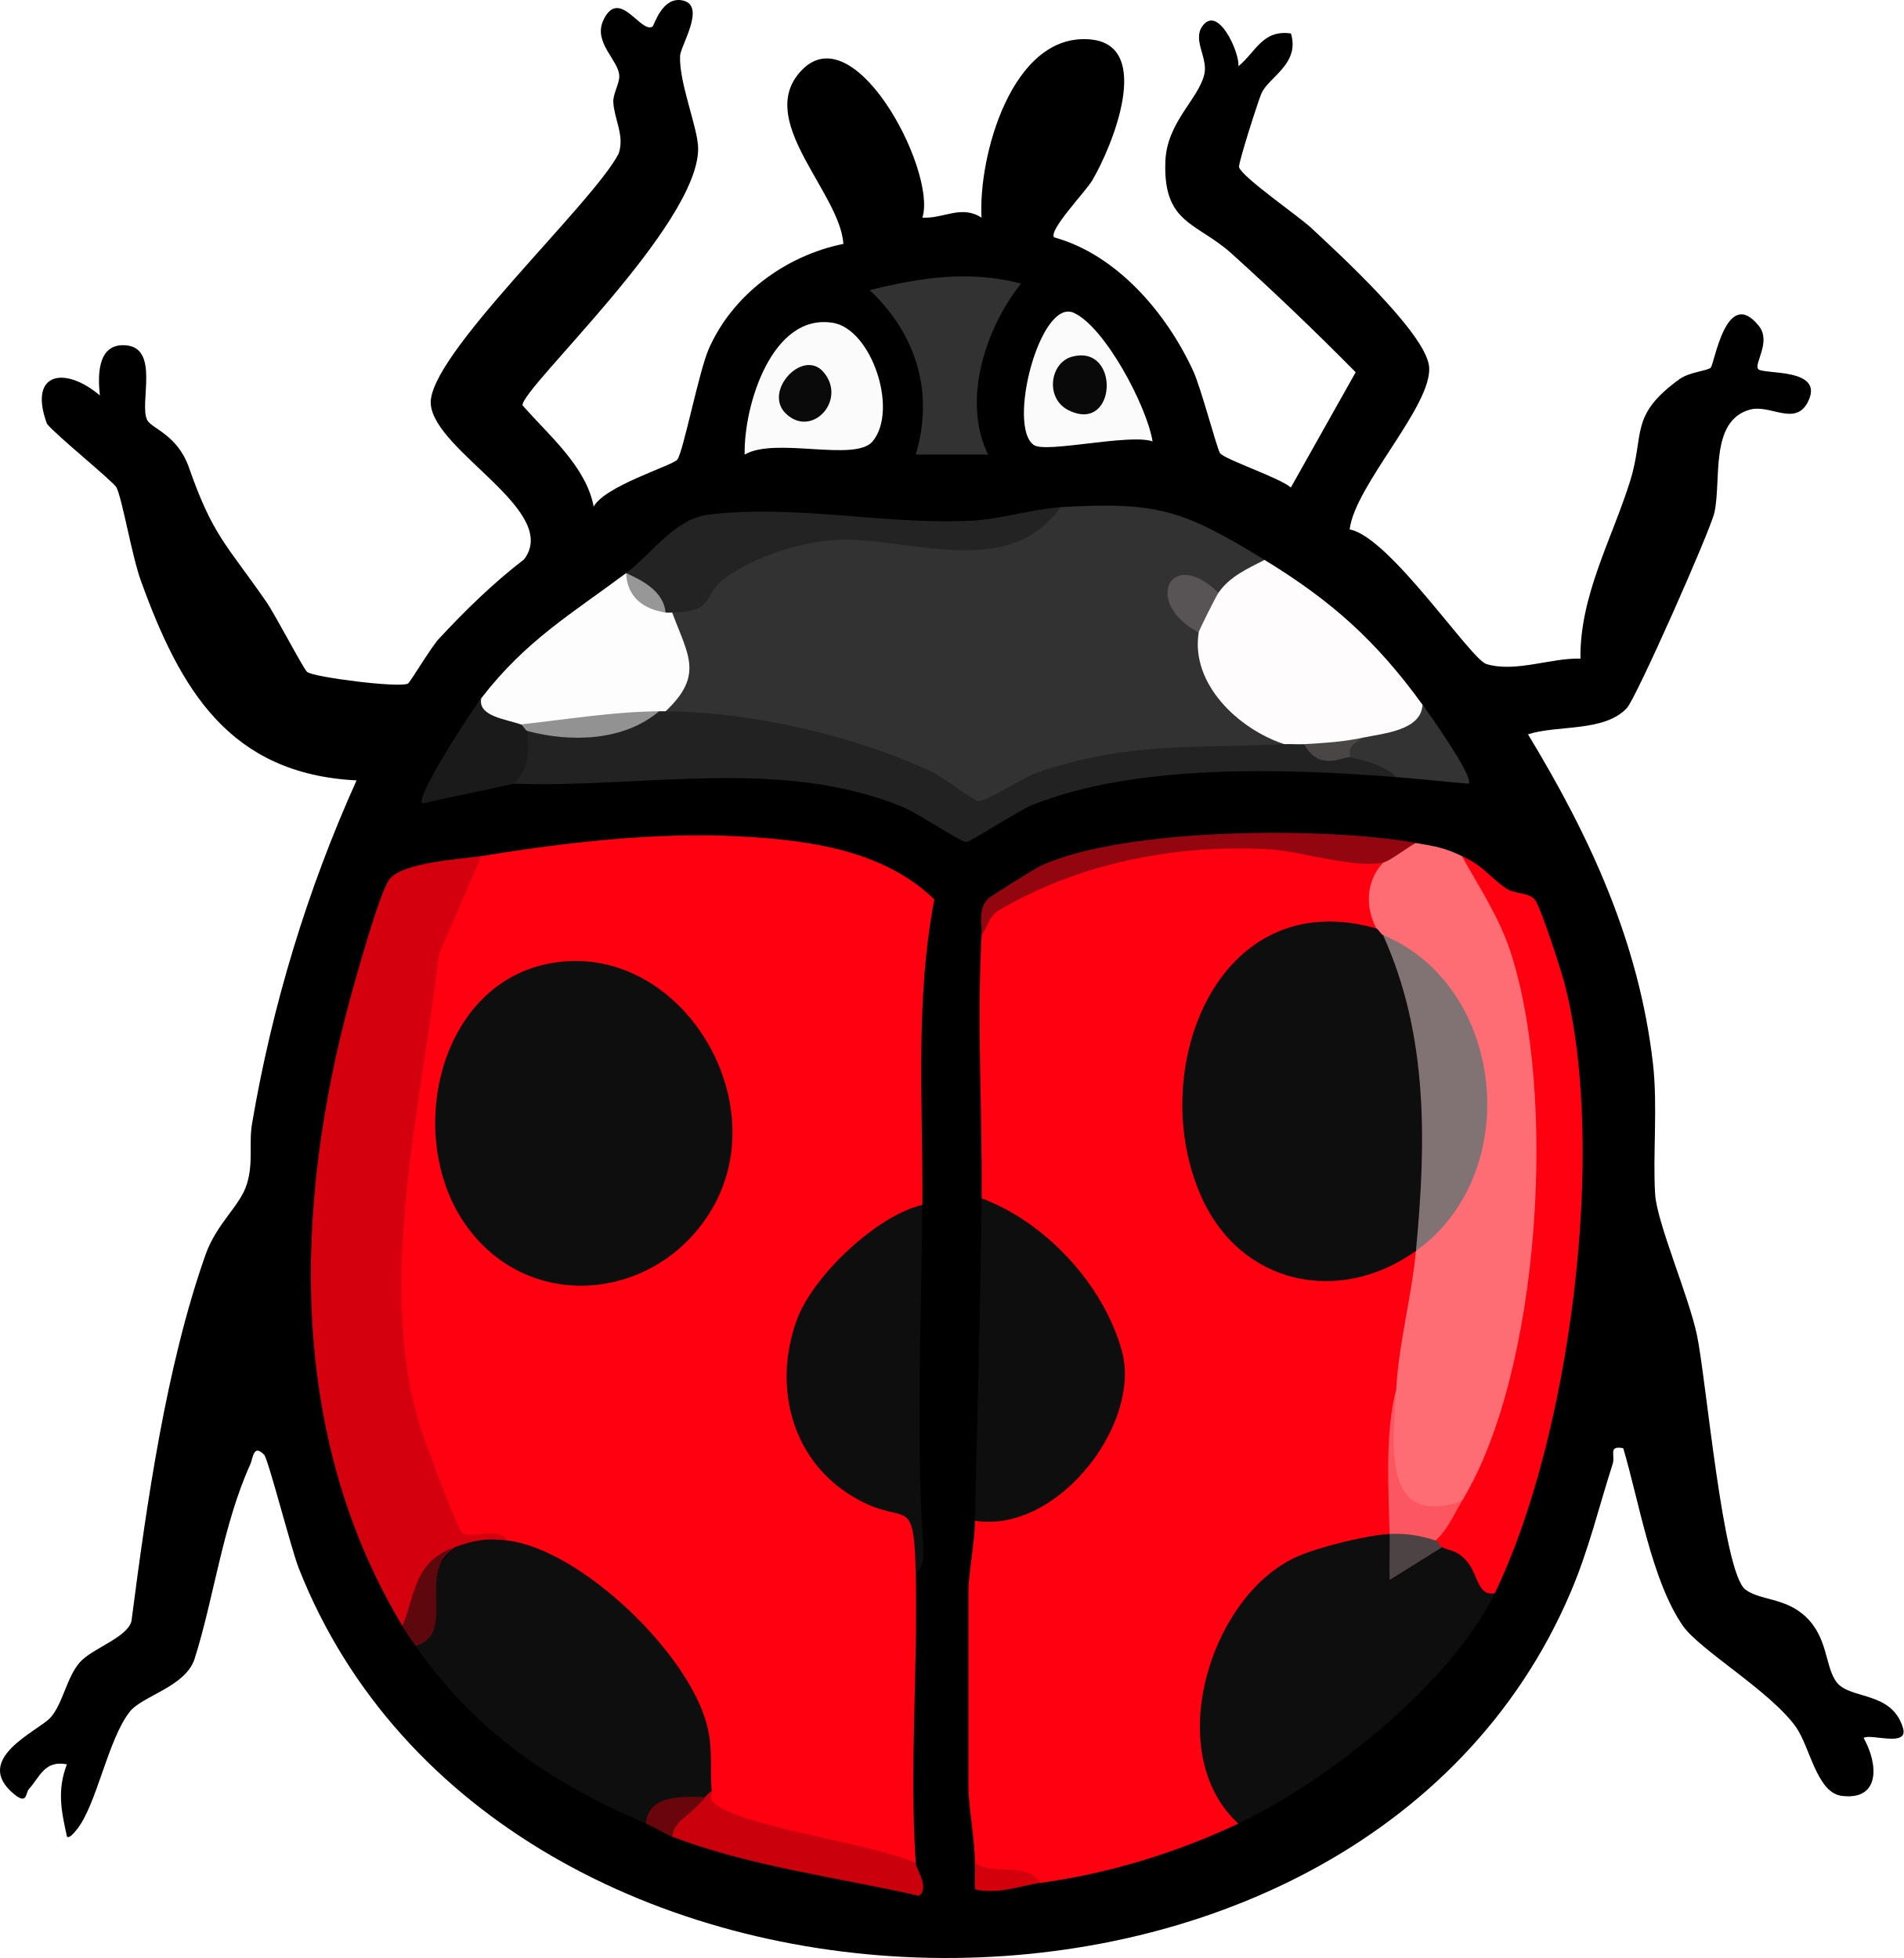
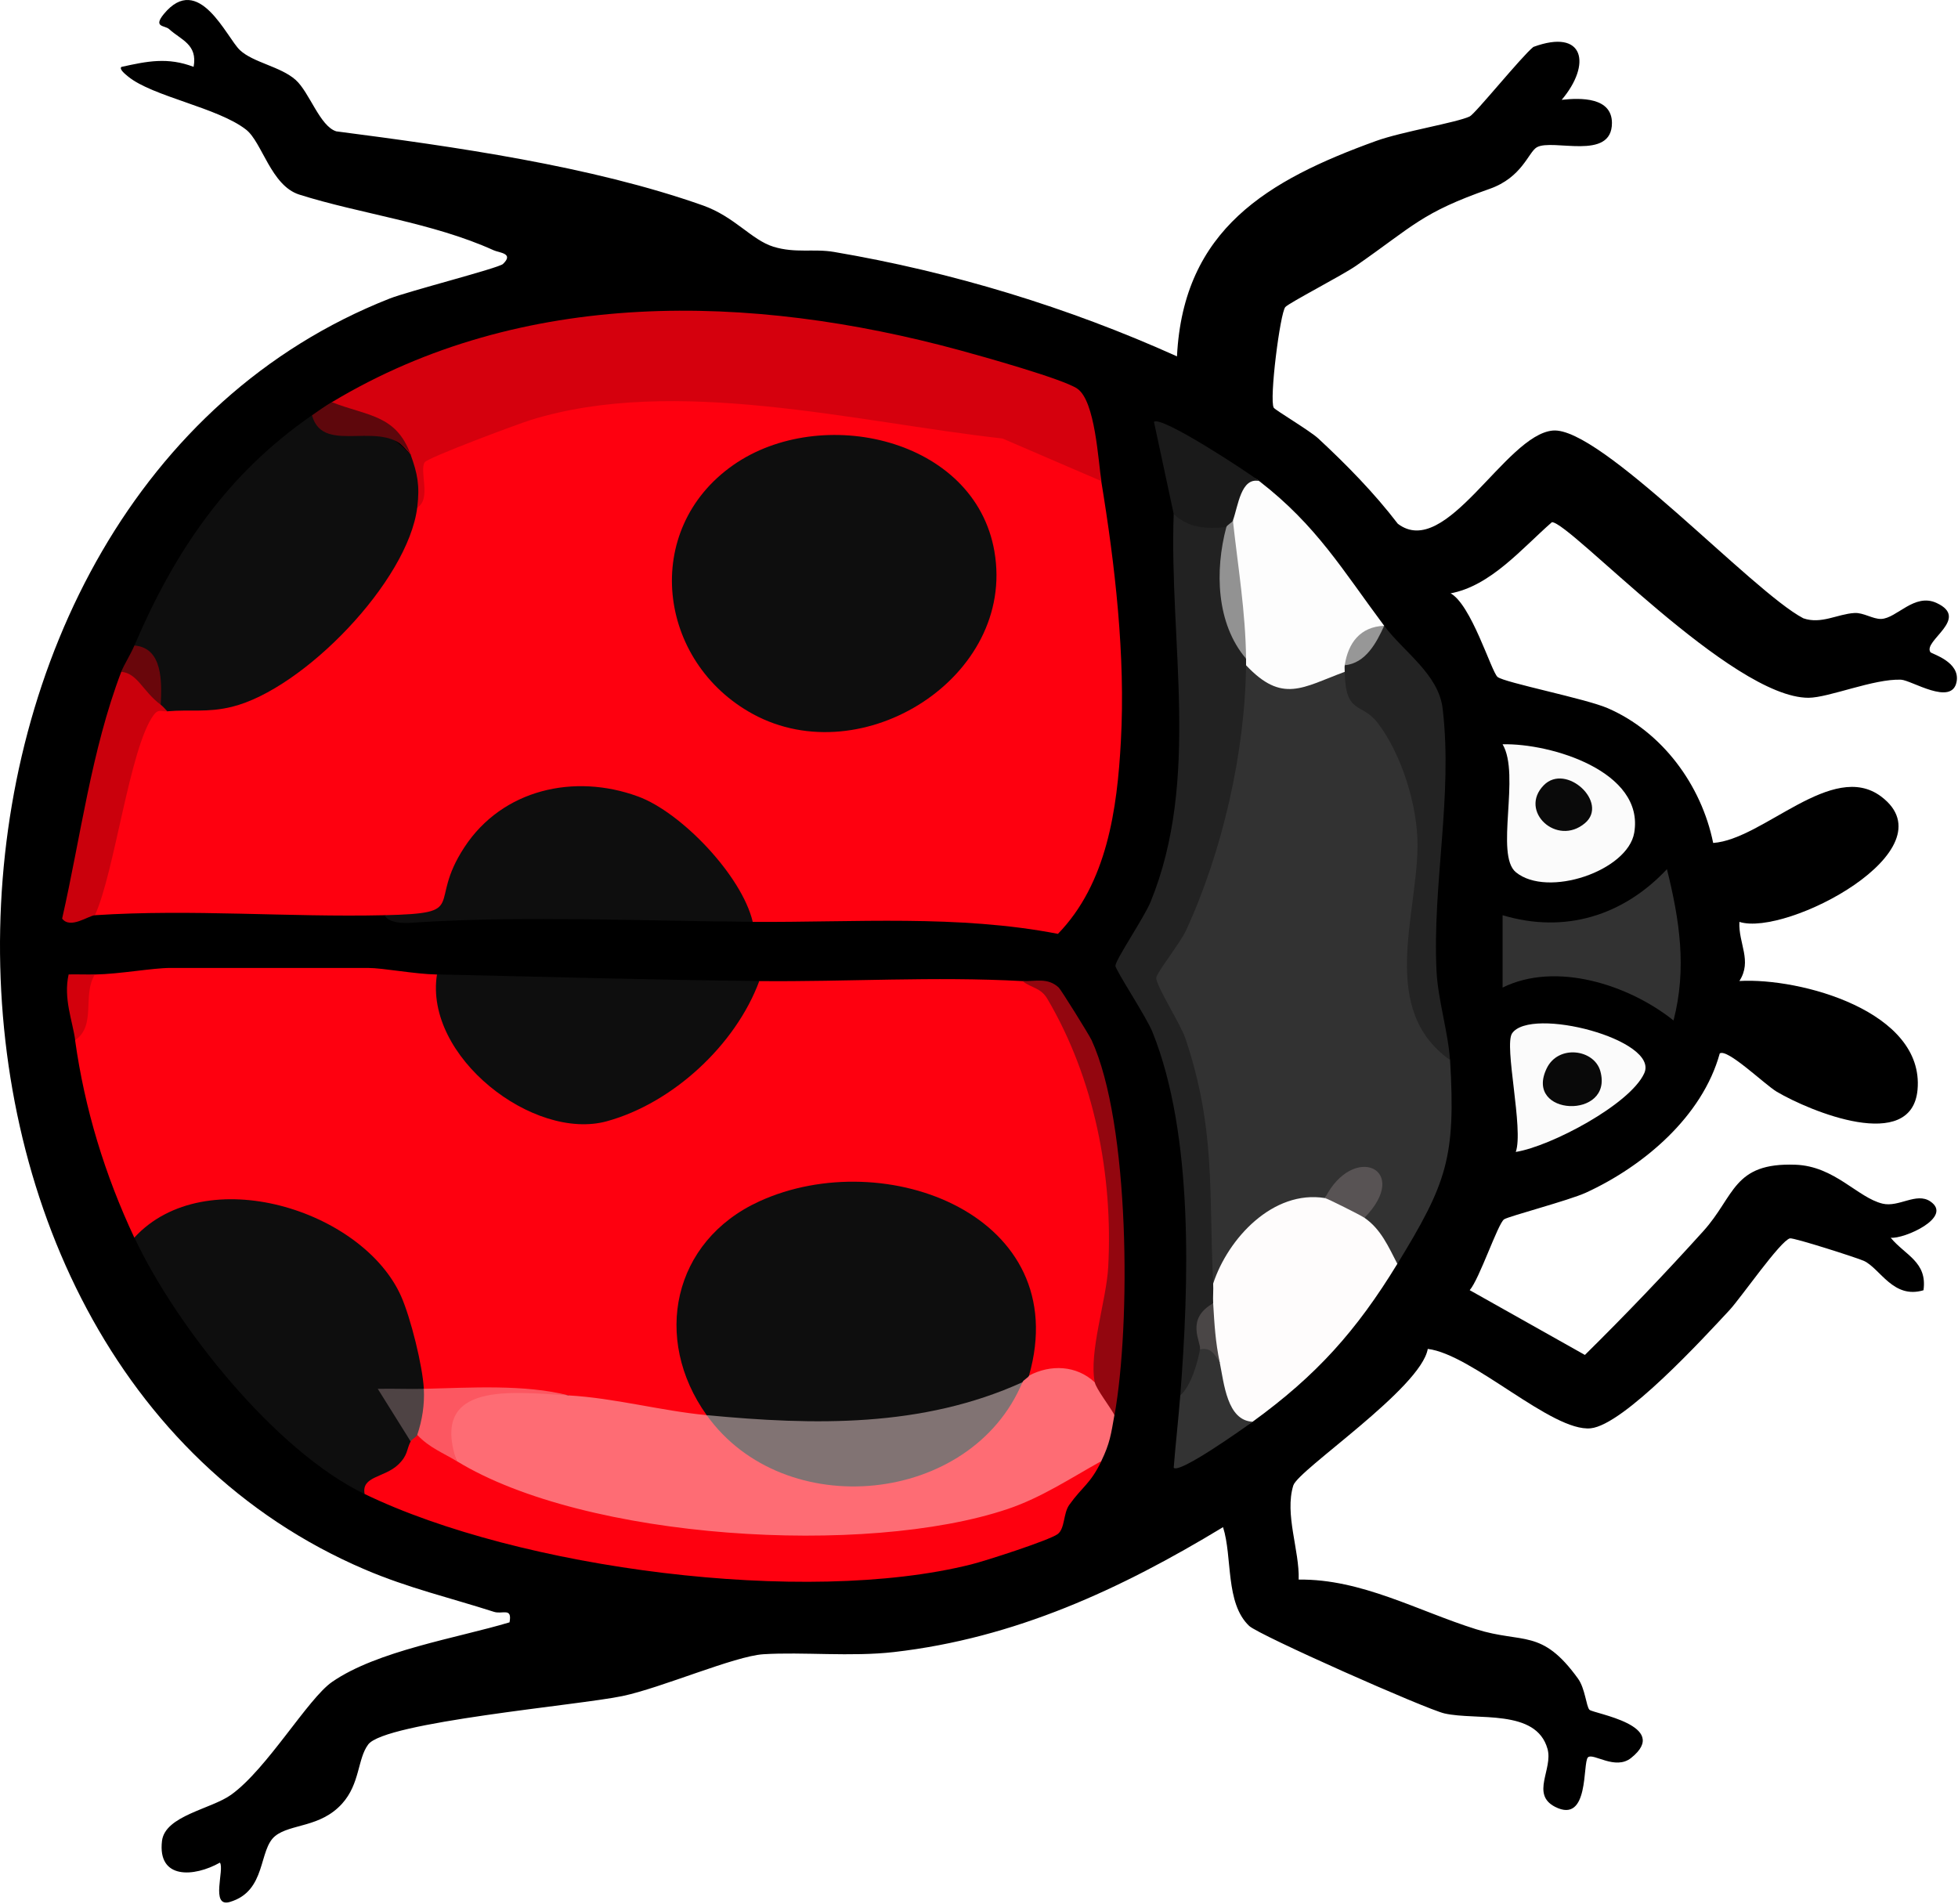
- <svg xmlns="http://www.w3.org/2000/svg" id="Layer_1" version="1.1" viewBox="0 0 208.248 214.203" width="208.248" height="214.203">
-   <defs id="defs4">
-     <style id="style2">
-       .st0 {
-         fill: #4e4344;
-       }
- 
-       .st1 {
-         fill: #69060b;
-       }
- 
-       .st2 {
-         fill: #d3000c;
-       }
- 
-       .st3 {
-         fill: #d5000d;
-       }
- 
-       .st4 {
-         fill: #585354;
-       }
- 
-       .st5 {
-         fill: #090909;
-       }
- 
-       .st6 {
-         fill: #5e070c;
-       }
- 
-       .st7 {
-         fill: #fbfbfb;
-       }
- 
-       .st8 {
-         fill: #93060f;
-       }
- 
-       .st9 {
-         fill: #ca000c;
-       }
- 
-       .st10 {
-         fill: #929292;
-       }
- 
-       .st11 {
-         fill: #222;
-       }
- 
-       .st12 {
-         fill: #fefcfc;
-       }
- 
-       .st13 {
-         fill: #fc5761;
-       }
- 
-       .st14 {
-         fill: #333;
-       }
- 
-       .st15 {
-         fill: #1a1a1a;
-       }
- 
-       .st16 {
-         fill: #4a4646;
-       }
- 
-       .st17 {
-         fill: #0e0e0e;
-       }
- 
-       .st18 {
-         fill: #fe6c74;
-       }
- 
-       .st19 {
-         fill: #232323;
-       }
- 
-       .st20 {
-         fill: #817373;
-       }
- 
-       .st21 {
-         fill: #979797;
-       }
- 
-       .st22 {
-         fill: #fe000f;
-       }
- 
-       .st23 {
-         fill: #0a0a0a;
-       }
- 
-       .st24 {
-         fill: #fdfdfd;
-       }
- 
-       .st25 {
-         fill: #323232;
-       }
-     </style>
-   </defs>
-   <path d="m 64.906,55.492 c 1.16,-2.32 8.63,-4.53 9.19,-5.21 0.62,-0.75 2.37,-9.65 3.42,-12.06 2.58,-5.95 8.39,-10.25 14.75,-11.54 -0.38,-5.5 -9.1,-13.03 -5.08,-18.39 5.83,-7.75 15.37,10.39 13.72,15.52 2.37,0.12 4.25,-1.43 6.47,0 -0.38,-6.71 3.34,-20.27 11.9,-19.5 6.97,0.63 2.37,11.77 0.22,15.41 -0.76,1.29 -4.77,5.41 -4.19,6.24 6.9,1.9 12.34,8.33 15.24,14.65 0.84,1.83 2.6,8.52 2.92,8.96 0.48,0.68 6.54,2.7 7.75,3.76 l 7.09,-12.61 c -4.37,-4.43 -8.93,-8.79 -13.55,-12.96 -3.84,-3.47 -7.52,-3.23 -7.27,-10.08 0.15,-4.3 3.6,-6.8 4.26,-9.54 0.43,-1.79 -1.27,-3.69 -0.25,-5.22 1.73,-2.57 4.15,2.89 3.98,4.33 1.92,-1.58 2.64,-4.03 5.75,-3.59 0.99,3.31 -2.36,4.72 -3.21,6.51 -0.3,0.63 -2.57,7.7 -2.47,8.11 0.27,1.05 6.5,5.36 7.85,6.61 3.04,2.83 12.58,11.57 12.94,15.2 0.42,4.23 -8.1,12.94 -8.69,17.83 4.32,0.75 13.24,14.2 14.95,14.72 3.16,0.97 7.09,-0.69 10.3,-0.59 -0.09,-6.86 3.43,-13.03 5.43,-19.41 1.62,-5.17 -0.12,-7.17 5.4,-11.16 1.11,-0.8 3.05,-0.9 3.42,-1.26 0.41,-0.41 1.71,-9.01 5.27,-4.56 1.39,1.73 -0.58,4.15 -0.07,4.72 0.55,0.62 7.37,-0.19 5.42,3.61 -1.38,2.68 -4.12,0.21 -6.33,0.82 -4.46,1.24 -3.09,7.76 -3.89,11.28 -0.47,2.04 -8.57,20.32 -9.58,21.38 -2.5,2.64 -7.54,1.81 -10.81,2.86 6.81,11.23 12.15,22.78 13.67,36.01 0.54,4.68 -0.03,10.02 0.24,14.3 0.2,3.16 3.69,11.17 4.58,15.44 1,4.75 2.83,25.98 5.3,27.82 1.57,1.18 4.3,0.88 6.49,2.87 2.61,2.37 2.18,5.61 3.51,7.29 1.49,1.89 6.05,0.92 7.24,5 0.62,2.14 -3.6,0.54 -4.31,1.07 1.6,2.84 1.86,6.84 -2.37,6.34 -2.78,-0.33 -3.49,-5.39 -5.06,-7.57 -2.83,-3.94 -10.52,-8.4 -12.35,-11.05 -3.42,-4.94 -4.8,-13.68 -6.52,-19.42 -1.68,-0.32 -0.85,0.77 -1.15,1.7 -1.55,4.83 -2.6,9.37 -4.63,14.12 -23.36,54.71 -117.29,52.67 -139.11,-2.68 -0.81,-2.05 -3.34,-11.95 -3.79,-12.42 -1.18,-1.24 -1.22,0.39 -1.5,1.01 -3.04,6.7 -4,14.68 -6.1,21.29 -0.99,3.1 -5.74,4.06 -7.11,5.82 -2.41,3.08 -3.62,10.24 -5.81,12.91 -0.28,0.34 -0.8,0.99 -1.05,0.74 -0.63,-2.85 -1.09,-5.06 -0.01,-7.91 -2.47,-0.46 -2.94,1.38 -4.13,2.68 -0.43,0.47 -0.17,1.79 -1.65,0.58 -4.64,-3.82 2.58,-6.87 3.95,-8.33 1.37,-1.46 1.79,-4.45 3.26,-6.1 1.36,-1.52 5.08,-2.65 5.63,-4.45 1.67,-12.87 3.79,-27.91 8.11,-40.13 1.23,-3.47 3.78,-5.32 4.52,-7.72 0.74,-2.4 0.19,-4.42 0.57,-6.63 2.19,-12.91 6.06,-25.63 11.43,-37.54 -13.93,-0.69 -19.3,-9.98 -23.57,-21.77 -1.02,-2.8 -2.01,-8.83 -2.69,-10.27 -0.28,-0.6 -6.59,-5.69 -7.61,-6.97 -2.07,-5.62 1.93,-6.37 5.79,-3.1 -0.23,-2.1 -0.29,-5.49 2.53,-5.5 4.22,0 1.67,6.5 2.67,8.23 0.54,0.92 3.3,1.6 4.55,5.17 2.61,7.45 4.03,8.3 8.42,14.62 1.03,1.48 4.05,7.32 4.51,7.73 0.64,0.57 10.14,1.78 11.02,1.27 0.26,-0.15 2.53,-3.98 3.38,-4.89 2.87,-3.09 5.96,-6.12 9.32,-8.69 4.03,-5.29 -9.74,-11.77 -10.2,-16.97 -0.46,-5.2 17.62,-21.81 20.55,-27.42 0.68,-1.96 -0.47,-3.73 -0.58,-5.6 -0.06,-0.97 0.68,-2.02 0.65,-2.92 -0.06,-1.71 -2.87,-3.62 -1.75,-6.06 1.72,-3.72 4.14,1.52 5.39,0.67 0.19,-0.13 1.04,-3.3 3.26,-2.86 2.67,0.53 -0.2,4.94 -0.25,6.08 -0.12,2.97 1.97,7.9 1.98,10.12 0.02,8.41 -19.23,26.11 -19.22,28.09 2.86,3.28 7,6.71 7.8,11.15 z" id="path6" />
-   <path class="st22" d="m 100.896,131.812 -0.67,1.71 c -15.01,6.17 -18.66,26.72 -0.38,31.27 0.8,2.51 0.9,4.96 0.33,7.34 0.24,10.55 -0.69,21.05 0,31.68 l -1.19,1.06 -18.51,-4.84 c -3.39,-0.9 -4.26,-2.28 -2.62,-4.14 l -1.49,-0.79 c 0.94,-11.35 -10.2,-21.62 -20.22,-25.01 l -0.6,-1.56 c -1.87,-0.54 -3.9,-0.54 -6.09,0 -6.66,-12.17 -7.57,-24.31 -6.41,-38.25 0.66,-7.94 1.9,-18.4 3.57,-26.13 0.6,-2.79 3.45,-9.39 6.05,-10.49 9.18,-1.51 19.12,-2.66 28.43,-2.15 7.47,0.4 15.59,1.52 21.12,6.89 -2.12,10.95 -1.24,22.28 -1.31,33.42 z" id="path8" />
-   <path class="st22" d="m 151.296,94.372 c 0.54,1.77 0.25,5.67 -0.72,7.2 l -1.62,1.08 c -26.76,-4.04 -22.74,47.14 4.1,33.7 l 1.84,0.51 c 1.95,3.76 0.28,11.66 -2.16,15.12 -0.99,4.91 -0.5,9.52 0.68,14.34 l -1.4,1.5 -0.2,0.98 c -14.24,1.26 -24.55,16.06 -16.05,28.97 l -0.3,1.73 c -6.86,3.22 -14.08,5.43 -21.6,6.48 -2.17,-0.33 -4.38,-0.5 -6.63,-0.49 l -0.57,-1.67 c -0.05,-2.74 -0.72,-6.31 -0.72,-8.28 v -21.6 c 0,-1.69 0.67,-5.05 0.72,-7.56 l 0.98,-1.34 c 19.52,-3.56 16.77,-24.94 0.32,-32.15 l -0.58,-1.79 c 0.09,-9.63 -0.53,-19.11 0,-28.8 0.33,-2.66 1.02,-3.28 3.41,-4.62 12.22,-6.88 26.45,-6.12 39.65,-4.63 l 0.86,1.33 z" id="path10" />
-   <path class="st25" d="m 138.336,61.252 c 0.59,1.86 -3.44,4.29 -5.04,3.6 -1.17,0.16 -2.54,0.03 -4.09,-0.37 0.66,1.64 1.31,3.2 1.93,4.69 l 1.34,0.94 c -0.07,4.59 3.82,8.04 7.78,9.68 l 0.24,1.62 -1.74,1.51 c -11.28,-0.23 -21.83,0.81 -31.8,6.09 -9.42,-5.96 -20.74,-9.13 -32.07,-9.7 l -2.08,-1.5 c -0.22,-1.34 0.16,-2.93 1.17,-4.76 -1.29,-2.83 -1.44,-4.85 -0.45,-6.04 4.64,-5 9.76,-9.01 17.36,-9.32 l 12.9,1 c 4.51,0.58 8.34,-1.15 12.22,-3.21 10.71,-0.64 13.5,0.37 22.32,5.76 z" id="path12" />
-   <path class="st3" d="m 52.656,93.652 -4.66,10.82 c -1.8,16.12 -6.93,35.85 -2.02,51.66 0.44,1.41 4.1,11.23 4.62,11.58 0.92,0.63 4.02,-0.76 4.95,0.81 -0.56,1.78 -4.87,2.31 -5.76,0.72 -2.39,1.81 -3.77,4.61 -4.13,8.4 l -1.63,0.24 c -12.56,-20.87 -11.91,-45.84 -5.7,-68.7 0.67,-2.46 3.15,-11.33 4.21,-12.89 1.34,-1.99 7.98,-2.29 10.13,-2.65 z" id="path14" />
-   <path class="st18" d="m 159.936,93.652 c 11.09,10.44 10.52,31.22 8.82,45.49 -0.52,4.37 -3.98,23.59 -7.57,24.85 -0.39,0.14 -0.82,0.19 -1.25,0.23 -8.59,7 -8.4,-6.38 -7.2,-12.24 0.29,-5.09 1.68,-10.07 2.16,-15.12 l 1.42,-3.12 c 9.08,-10.4 4.81,-23.38 -5.02,-31.44 -1.04,0.98 -1.44,0.55 -0.72,-0.72 -1.26,-2.37 -1.14,-5.21 0.72,-7.2 -0.31,-1.49 0.89,-2.21 3.6,-2.16 2.08,0.37 3.06,0.48 5.04,1.44 z" id="path16" />
-   <path class="st17" d="m 55.536,168.532 c 8.08,1 19.9,12.44 21.83,20.29 0.66,2.71 0.27,4.57 0.49,7.07 -0.07,0.58 -0.31,0.82 -0.72,0.72 -2.18,1.04 -4.35,1.99 -6.48,2.88 -10.29,-4.4 -18.76,-10.12 -25.2,-19.44 0.22,-4.77 1.66,-8.37 4.32,-10.8 2.08,-0.75 3.37,-1.01 5.76,-0.72 z" id="path18" />
-   <path class="st17" d="m 152.016,167.812 1.67,2.3 c 1.23,-0.92 2.64,-1.53 4.09,-0.86 2.52,-2.87 5.32,2.4 5.76,5.04 -4.75,9.8 -18.32,20.62 -28.08,25.2 -8.44,-7.77 -3.03,-25 6.44,-29.2 2.33,-1.03 7.59,-2.35 10.12,-2.48 z" id="path20" />
-   <path class="st11" d="m 140.496,81.412 c 0.6,-2.07 1.11,-1.76 2.16,0 1.56,0.66 2.83,1.11 4.5,0.55 l 0.54,0.89 c 1.24,-2.13 6.01,-0.43 5.04,2.16 -12.04,-0.94 -28.47,-1.51 -39.79,3.05 -1.66,0.67 -6.83,4.09 -7.25,4.05 -0.74,-0.07 -5.29,-3.16 -6.98,-3.85 -13.41,-5.47 -28.41,-2.02 -42.47,-2.53 -0.77,-1.47 -0.22,-5.14 1.44,-5.76 4.87,-0.04 9.67,-0.76 14.4,-2.16 0.13,-0.64 0.38,-0.62 0.72,0 9.54,0.1 20.44,2.6 29.06,6.58 1.28,0.59 4.63,3.22 5.15,3.25 0.85,0.05 5.07,-2.66 6.64,-3.19 9.94,-3.34 16.8,-2.55 26.84,-3.04 z" id="path22" />
-   <path class="st22" d="m 159.936,93.652 c 2.52,1.22 2.77,2.08 4.78,3.51 0.94,0.67 2.59,0.46 3.2,1.27 0.67,0.9 2.93,7.89 3.32,9.47 4.57,18.2 0.48,49.47 -7.71,66.39 -1.96,0.38 -1.77,-2.15 -3.2,-3.66 -1.06,-1.11 -1.64,-0.9 -2.56,-1.38 -1.14,0.52 -1.49,0.31 -0.72,-0.72 -0.84,-1.79 0.12,-3.23 2.88,-4.32 8.64,-14.11 10.47,-44.8 5.24,-60.32 -1.24,-3.68 -3.38,-6.89 -5.24,-10.24 z" id="path24" />
-   <path class="st17" d="m 107.376,131.092 c 7,2.59 13.36,9.46 15.35,16.68 2.21,8.03 -7.07,20.03 -16.07,18.6 0.25,-11.77 0.61,-23.5 0.72,-35.28 z" id="path26" />
-   <path class="st17" d="m 100.896,131.812 c -0.08,11.94 -0.67,24.64 0.04,36.34 0.07,1.17 0.36,3.26 -0.76,3.98 -0.22,-9.42 -1.09,-4.6 -7.44,-8.76 -6.35,-4.16 -8.11,-12.04 -5.56,-19 1.73,-4.74 8.66,-11.36 13.72,-12.56 z" id="path28" />
-   <path class="st12" d="m 155.616,77.092 c 2.36,3.38 -4.64,6.22 -6.48,3.6 -1.93,1.41 -4.23,2.34 -6.48,0.72 -0.72,0.04 -1.44,-0.04 -2.16,0 -4.95,-1.62 -10.28,-6.56 -9.36,-12.24 -1.88,-1.16 0.03,-4.97 2.16,-4.32 1.23,-1.8 3.19,-2.64 5.04,-3.6 7.35,4.49 12.22,8.86 17.28,15.84 z" id="path30" />
-   <path class="st24" d="m 68.496,62.692 4.32,4.32 c 0.24,-0.61 0.48,-0.6 0.72,0 1.71,4.62 3.5,6.83 -0.72,10.8 -0.24,0 -0.48,0 -0.72,0 -4.8,1.68 -10.11,2.43 -15.12,1.44 -1.64,2.35 -6.41,-0.04 -4.32,-2.88 4.88,-6.31 9.75,-9.13 15.84,-13.68 z" id="path32" />
-   <path class="st19" d="m 116.016,55.492 c -5.48,7.74 -15.66,3.62 -23.39,3.55 -4.36,-0.04 -10.04,1.72 -13.5,4.36 -2.3,1.76 -0.84,3.53 -5.59,3.61 -0.23,0 -0.5,0.03 -0.72,0 -1.68,-1.23 -3.12,-2.67 -4.32,-4.32 2.87,-2.14 5.28,-5.95 9.07,-6.4 9.58,-1.13 19.23,1.14 28.76,0.67 3.04,-0.15 6.76,-1.29 9.69,-1.47 z" id="path34" />
-   <path class="st25" d="m 111.696,31.022 c -3.91,4.89 -6.49,12.86 -3.6,18.71 h -7.92 c 2.05,-6.83 0.04,-13.22 -5.04,-17.99 5.55,-1.38 10.87,-2.2 16.56,-0.72 z" id="path36" />
-   <path class="st7" d="m 81.466,49.732 c -0.13,-5.27 2.96,-15.55 9.68,-14.41 4.18,0.71 7.16,9.48 4.33,12.95 -1.9,2.33 -10.67,-0.52 -14.01,1.46 z" id="path38" />
-   <path class="st9" d="m 77.856,195.892 c 0.06,0.67 -0.31,0.97 0.43,1.51 3.59,2.61 17.14,4.24 21.89,6.41 0.05,0.72 1.55,2.7 0.37,3.59 -8.94,-2.03 -18.42,-3.2 -27.01,-6.47 -2.81,-2.07 1.31,-3.7 3.6,-4.32 0.2,-0.27 0.48,-0.49 0.72,-0.72 z" id="path40" />
-   <path class="st7" d="m 126.096,48.292 c -2.47,-0.89 -11.65,1.31 -12.99,0.4 -2.98,-2.04 0.69,-16.12 4.36,-14.47 3.41,1.54 8,10.22 8.62,14.06 z" id="path42" />
-   <path class="st8" d="m 154.896,92.212 c -0.88,0.46 -2.87,2.01 -3.6,2.16 -3.25,0.66 -8.98,-1.27 -12.57,-1.47 -10.1,-0.55 -20.7,1.53 -29.4,6.66 -1.25,0.74 -1.16,1.75 -1.95,2.73 0.08,-1.41 -0.42,-2.74 0.71,-3.97 0.23,-0.25 5.13,-3.3 5.76,-3.6 9.12,-4.21 31.08,-4.3 41.05,-2.51 z" id="path44" />
-   <path class="st15" d="m 52.656,76.372 c -0.44,2 2.71,2.3 4.32,2.88 0.58,0.02 0.86,0.11 0.72,0.72 0.2,2.18 0.13,4.12 -1.44,5.76 l -10.08,2.16 c -0.74,-0.75 5.45,-10.19 6.48,-11.52 z" id="path46" />
-   <path class="st14" d="m 155.616,77.092 c 0.69,0.95 5.73,8.02 5.04,8.64 -2.65,-0.21 -5.26,-0.51 -7.92,-0.72 -1.01,-1.17 -3.59,-1.9 -5.04,-2.16 -2.79,-0.67 -0.53,-1.5 1.44,-2.16 2.27,-0.47 6.36,-0.8 6.48,-3.6 z" id="path48" />
-   <path class="st6" d="m 49.776,169.252 c -4.36,2.68 0.32,9.55 -4.32,10.8 -0.49,-0.71 -1,-1.42 -1.44,-2.16 1.54,-3.89 1.34,-7.05 5.76,-8.64 z" id="path50" />
-   <path class="st1" d="m 77.136,196.612 c -1.45,1.96 -3.47,2.55 -3.6,4.32 -0.76,-0.29 -1.83,-0.99 -2.88,-1.44 0.24,-3.11 4,-3.01 6.48,-2.88 z" id="path52" />
-   <path class="st2" d="m 113.856,205.972 c -2.12,0.29 -4.57,1.31 -7.2,0.72 -0.02,-0.96 0.02,-1.92 0,-2.88 2.27,1.42 5.55,-0.19 7.2,2.16 z" id="path54" />
-   <path class="st17" d="m 60.386,105.352 c 13.69,-2.35 24.29,14.44 17.78,26.42 -5.7,10.49 -20.19,12.29 -27.27,2.16 -6.69,-9.58 -2.99,-26.44 9.48,-28.58 z" id="path56" />
-   <path class="st17" d="m 150.576,101.572 c 0.21,0.06 0.46,0.61 0.72,0.72 1.17,1 2.21,2.06 2.91,3.44 1.41,2.79 2.06,8.1 2.43,11.35 0.7,6.1 1.23,14.5 -1.74,19.77 -8.36,5.97 -19.06,3.73 -23.4,-5.76 -6.3,-13.77 1.58,-34.52 19.08,-29.52 z" id="path58" />
-   <path class="st13" d="m 159.936,164.212 c -0.9,1.46 -1.47,3 -2.88,4.32 -1.35,1.56 -4.26,1.19 -5.04,-0.72 -0.12,-5.03 -0.52,-11.04 0.72,-15.84 -0.34,6.03 -1.64,15.26 7.2,12.24 z" id="path60" />
-   <path class="st4" d="m 133.296,64.852 c -0.32,0.47 -2.12,4.08 -2.16,4.32 -6.11,-3.09 -3.17,-9.51 2.16,-4.32 z" id="path62" />
-   <path class="st20" d="m 154.896,136.852 c 1.12,-11.76 1.38,-23.59 -3.6,-34.56 13.43,5.6 15.47,26.08 3.6,34.56 z" id="path64" />
-   <path class="st0" d="m 157.056,168.532 c 0.23,0.08 0.46,0.58 0.72,0.72 l -5.76,3.6 c -0.04,-1.67 0.04,-3.36 0,-5.04 1.74,-0.09 3.41,0.17 5.04,0.72 z" id="path66" />
-   <path class="st10" d="m 72.096,77.812 c -3.85,3.28 -9.67,3.42 -14.4,2.16 -0.23,-0.06 -0.49,-0.64 -0.72,-0.72 5.03,-0.55 10.03,-1.39 15.12,-1.44 z" id="path68" />
-   <path class="st16" d="m 149.136,80.692 c -0.9,0.56 -1.69,0.96 -1.44,2.16 -0.79,-0.14 -3.32,1.65 -5.04,-1.44 2.31,-0.14 4.19,-0.24 6.48,-0.72 z" id="path70" />
-   <path class="st21" d="m 72.816,67.012 c -2.42,-0.37 -4.22,-1.68 -4.32,-4.32 1.86,0.85 4.1,2.02 4.32,4.32 z" id="path72" />
-   <path class="st23" d="m 85.956,45.232 c -2.5,-2.44 1.9,-7.16 4.14,-4.52 2.61,3.08 -1.32,7.28 -4.14,4.52 z" id="path74" />
-   <path class="st5" d="m 117.246,39.032 c 5.33,-1.48 4.97,8.45 -0.33,5.86 -2.61,-1.28 -2.07,-5.19 0.33,-5.86 z" id="path76" />
+ <svg xmlns="http://www.w3.org/2000/svg" width="100%" height="100%" viewBox="0 0 893 868" version="1.1" xml:space="preserve" style="fill-rule:evenodd;clip-rule:evenodd;stroke-linejoin:round;stroke-miterlimit:2;">
+   <clipPath id="_clip1">
+     <polygon points="892.514,0 892.514,867.701 0,867.701 0,0 892.514,0 " />
+   </clipPath>
+   <g clip-path="url(#_clip1)">
+     <path id="path6" d="M661.298,270.443c9.666,4.833 18.875,35.958 21.708,38.292c3.125,2.583 40.208,9.875 50.25,14.25c24.792,10.75 42.708,34.958 48.083,61.458c22.917,-1.583 54.292,-37.917 76.625,-21.167c32.292,24.292 -43.291,64.042 -64.666,57.167c-0.5,9.875 5.958,17.708 -0,26.958c27.958,-1.583 84.458,13.917 81.25,49.584c-2.625,29.041 -49.042,9.875 -64.209,0.916c-5.375,-3.166 -22.541,-19.875 -26,-17.458c-7.916,28.75 -34.708,51.417 -61.041,63.5c-7.625,3.5 -35.5,10.833 -37.334,12.167c-2.833,2 -11.25,27.25 -15.666,32.291l52.541,29.542c18.459,-18.208 36.625,-37.208 54,-56.458c14.459,-16 13.459,-31.334 42,-30.292c17.917,0.625 28.334,15 39.75,17.75c7.459,1.792 15.375,-5.292 21.75,-1.042c10.709,7.209 -12.041,17.292 -18.041,16.584c6.583,8 16.791,11 14.958,23.958c-13.792,4.125 -19.667,-9.833 -27.125,-13.375c-2.625,-1.25 -32.083,-10.708 -33.792,-10.292c-4.375,1.125 -22.333,27.084 -27.541,32.709c-11.792,12.666 -48.209,52.416 -63.334,53.916c-17.625,1.75 -53.916,-33.75 -74.291,-36.208c-3.125,18 -59.167,55.167 -61.334,62.292c-4.041,13.166 2.875,29.541 2.459,42.916c28.583,-0.375 54.291,14.292 80.875,22.625c21.541,6.75 29.875,-0.5 46.5,22.5c3.333,4.625 3.75,12.709 5.25,14.25c1.708,1.709 37.541,7.125 19,21.959c-7.209,5.791 -17.292,-2.417 -19.667,-0.292c-2.583,2.292 0.792,30.708 -15.042,22.583c-11.166,-5.75 -0.875,-17.166 -3.416,-26.375c-5.167,-18.583 -32.334,-12.875 -47,-16.208c-8.5,-1.958 -84.667,-35.708 -89.084,-39.917c-11,-10.416 -7.541,-31.416 -11.916,-45.041c-46.792,28.375 -94.917,50.625 -150.042,56.958c-19.5,2.25 -41.75,-0.125 -59.583,1c-13.167,0.833 -46.542,15.375 -64.334,19.083c-19.791,4.167 -108.25,11.792 -115.916,22.084c-4.917,6.541 -3.667,17.916 -11.959,27.041c-9.875,10.875 -23.375,9.084 -30.375,14.625c-7.875,6.209 -3.833,25.209 -20.833,30.167c-8.917,2.583 -2.25,-15 -4.458,-17.958c-11.834,6.666 -28.5,7.75 -26.417,-9.875c1.375,-11.584 22.458,-14.542 31.542,-21.084c16.416,-11.791 35,-43.833 46.041,-51.458c20.584,-14.25 57,-20 80.917,-27.167c1.333,-7 -3.208,-3.541 -7.083,-4.791c-20.125,-6.459 -39.042,-10.834 -58.834,-19.292c-227.958,-97.333 -219.458,-488.708 11.167,-579.625c8.542,-3.375 49.792,-13.917 51.75,-15.792c5.167,-4.916 -1.625,-5.083 -4.208,-6.25c-27.917,-12.666 -61.167,-16.666 -88.709,-25.416c-12.916,-4.125 -16.916,-23.917 -24.25,-29.625c-12.833,-10.042 -42.666,-15.084 -53.791,-24.209c-1.417,-1.166 -4.125,-3.333 -3.084,-4.375c11.875,-2.625 21.084,-4.541 32.959,-0.041c1.916,-10.292 -5.75,-12.25 -11.167,-17.209c-1.958,-1.791 -7.458,-0.708 -2.417,-6.875c15.917,-19.333 28.625,10.75 34.709,16.459c6.083,5.708 18.541,7.458 25.416,13.583c6.334,5.667 11.042,21.167 18.542,23.458c53.625,6.959 116.292,15.792 167.208,33.792c14.459,5.125 22.167,15.75 32.167,18.833c10,3.084 18.417,0.792 27.625,2.375c53.792,9.125 106.792,25.25 156.417,47.625c2.875,-58.041 41.583,-80.416 90.708,-98.208c11.667,-4.25 36.792,-8.375 42.792,-11.208c2.5,-1.167 23.708,-27.459 29.041,-31.709c23.417,-8.625 26.542,8.042 12.917,24.125c8.75,-0.958 22.875,-1.208 22.917,10.542c-0,17.583 -27.084,6.958 -34.292,11.125c-3.833,2.25 -6.667,13.75 -21.542,18.958c-31.041,10.875 -34.583,16.792 -60.916,35.084c-6.167,4.291 -30.5,16.875 -32.209,18.791c-2.375,2.667 -7.416,42.25 -5.291,45.917c0.625,1.083 16.583,10.542 20.375,14.083c12.875,11.959 25.5,24.834 36.208,38.834c22.042,16.791 49.042,-40.584 70.708,-42.5c21.667,-1.917 90.875,73.416 114.25,85.625c8.167,2.833 15.542,-1.959 23.334,-2.417c4.041,-0.25 8.416,2.833 12.166,2.708c7.125,-0.25 15.084,-11.958 25.25,-7.291c15.5,7.166 -6.333,17.25 -2.791,22.458c0.541,0.792 13.75,4.333 11.916,13.583c-2.208,11.125 -20.583,-0.833 -25.333,-1.041c-12.375,-0.5 -32.917,8.208 -42.167,8.25c-35.041,0.083 -108.791,-80.125 -117.041,-80.084c-13.667,11.917 -27.959,29.167 -46.459,32.5l-0.041,-0.208Z" style="fill-rule:nonzero;" />
+     <path id="path8" d="M343.298,420.401l-7.125,-2.791c-25.709,-62.542 -111.334,-77.75 -130.292,-1.584c-10.458,3.334 -20.667,3.75 -30.583,1.375c-43.959,1 -87.709,-2.875 -132,0l-4.417,-4.958l20.167,-77.125c3.75,-14.125 9.5,-17.75 17.25,-10.917l3.291,-6.208c47.292,3.917 90.084,-42.5 104.209,-84.25l6.5,-2.5c2.25,-7.792 2.25,-16.25 -0,-25.375c50.708,-27.75 101.291,-31.542 159.375,-26.708c33.083,2.75 76.666,7.916 108.875,14.875c11.625,2.5 39.125,14.375 43.708,25.208c6.292,38.25 11.083,79.667 8.958,118.458c-1.666,31.125 -6.333,64.959 -28.708,88c-45.625,-8.833 -92.833,-5.166 -139.25,-5.458l0.042,-0.042Z" style="fill:#fe000f;fill-rule:nonzero;" />
+     <path id="path10" d="M499.298,630.401c-7.375,2.25 -23.625,1.042 -30,-3l-4.5,-6.75c16.833,-111.5 -196.417,-94.75 -140.417,17.084l-2.125,7.666c-15.667,8.125 -48.583,1.167 -63,-9c-20.458,-4.125 -39.667,-2.083 -59.75,2.834l-6.25,-5.834l-4.083,-0.833c-5.25,-59.333 -66.917,-102.292 -120.709,-66.875l-7.208,-1.25c-13.417,-28.583 -22.625,-58.667 -27,-90c1.375,-9.042 2.083,-18.25 2.042,-27.625l6.958,-2.375c11.417,-0.208 26.292,-3 34.5,-3l90,0c7.042,0 21.042,2.792 31.5,3l5.583,4.083c14.834,81.334 103.917,69.875 133.959,1.334l7.458,-2.417c40.125,0.375 79.625,-2.208 120,-0c11.083,1.375 13.667,4.25 19.25,14.208c28.667,50.917 25.5,110.209 19.292,165.209l-5.542,3.583l0.042,-0.042Z" style="fill:#fe000f;fill-rule:nonzero;" />
+     <path id="path12" d="M637.298,576.401c-7.75,2.459 -17.875,-14.333 -15,-21c-0.667,-4.875 -0.125,-10.583 1.541,-17.041c-6.833,2.75 -13.333,5.458 -19.541,8.041l-3.917,5.584c-19.125,-0.292 -33.5,15.916 -40.333,32.416l-6.75,1l-6.292,-7.25c0.958,-47 -3.375,-90.958 -25.375,-132.5c24.833,-39.25 38.042,-86.416 40.417,-133.625l6.25,-8.666c5.583,-0.917 12.208,0.666 19.833,4.875c11.792,-5.375 20.208,-6 25.167,-1.875c20.833,19.333 37.541,40.666 38.833,72.333l-4.167,53.75c-2.416,18.792 4.792,34.75 13.375,50.917c2.667,44.625 -1.541,56.25 -24,93l-0.041,0.041Z" style="fill:#323232;fill-rule:nonzero;" />
+     <path id="path14" d="M502.298,219.401l-45.084,-19.416c-67.166,-7.5 -149.375,-28.875 -215.25,-8.417c-5.875,1.833 -46.791,17.083 -48.25,19.25c-2.625,3.833 3.167,16.75 -3.375,20.625c-7.416,-2.333 -9.625,-20.292 -3,-24c-7.541,-9.958 -19.208,-15.708 -35,-17.208l-1,-6.792c86.959,-52.333 191,-49.625 286.25,-23.75c10.25,2.792 47.209,13.125 53.709,17.542c8.291,5.583 9.541,33.25 11.041,42.208l-0.041,-0.042Z" style="fill:#d5000d;fill-rule:nonzero;" />
+     <path id="path16" d="M502.298,666.401c-43.5,46.209 -130.084,43.834 -189.542,36.75c-18.208,-2.166 -98.292,-16.583 -103.542,-31.541c-0.583,-1.625 -0.791,-3.417 -0.958,-5.209c-29.167,-35.791 26.583,-35 51,-30c21.208,1.209 41.958,7 63,9l13,5.917c43.333,37.833 97.417,20.042 131,-20.917c-4.083,-4.333 -2.292,-6 3,-3c9.875,-5.25 21.708,-4.75 30,3c6.208,-1.291 9.208,3.709 9,15c-1.542,8.667 -2,12.75 -6,21l0.042,0Z" style="fill:#fe6c74;fill-rule:nonzero;" />
+     <path id="path18" d="M190.298,231.401c-4.167,33.667 -51.834,82.917 -84.542,90.959c-11.292,2.75 -19.042,1.125 -29.458,2.041c-2.417,-0.291 -3.417,-1.291 -3,-3c-4.334,-9.083 -8.292,-18.125 -12,-27c18.333,-42.875 42.166,-78.166 81,-105c19.875,0.917 34.875,6.917 45,18c3.125,8.667 4.208,14.042 3,24Z" style="fill:#0e0e0e;fill-rule:nonzero;" />
+     <path id="path20" d="M193.298,633.401l-9.584,6.959c3.834,5.125 6.375,11 3.584,17.041c11.958,10.5 -10,22.167 -21,24c-40.834,-19.791 -85.917,-76.333 -105,-117c32.375,-35.166 104.166,-12.625 121.666,26.834c4.292,9.708 9.792,31.625 10.334,42.166Z" style="fill:#0e0e0e;fill-rule:nonzero;" />
+     <path id="path22" d="M553.298,585.401c8.625,2.5 7.333,4.625 -0,9c-2.75,6.5 -4.625,11.792 -2.292,18.75l-3.708,2.25c8.875,5.167 1.791,25.042 -9,21c3.916,-50.166 6.291,-118.625 -12.709,-165.791c-2.791,-6.917 -17.041,-28.459 -16.875,-30.209c0.292,-3.083 13.167,-22.041 16.042,-29.083c22.792,-55.875 8.417,-118.375 10.542,-176.958c6.125,-3.209 21.416,-0.917 24,6c0.166,20.291 3.166,40.291 9,60c2.666,0.541 2.583,1.583 -0,3c-0.417,39.75 -10.834,85.166 -27.417,121.083c-2.458,5.333 -13.417,19.292 -13.542,21.458c-0.208,3.542 11.084,21.125 13.292,27.667c13.917,41.417 10.625,70 12.667,111.833Z" style="fill:#222;fill-rule:nonzero;" />
+     <path id="path24" d="M502.298,666.401c-5.084,10.5 -8.667,11.542 -14.625,19.917c-2.792,3.917 -1.917,10.792 -5.292,13.333c-3.75,2.792 -32.875,12.209 -39.458,13.834c-75.834,19.041 -206.125,2 -276.625,-32.125c-1.584,-8.167 8.958,-7.375 15.25,-13.334c4.625,-4.416 3.75,-6.833 5.75,-10.666c-2.167,-4.75 -1.292,-6.209 3,-3c7.458,-3.5 13.458,0.5 18,12c58.791,36 186.666,43.625 251.333,21.833c15.333,-5.167 28.708,-14.083 42.667,-21.833l-0,0.041Z" style="fill:#fe000f;fill-rule:nonzero;" />
+     <path id="path26" d="M346.298,447.401c-10.792,29.167 -39.417,55.667 -69.5,63.959c-33.459,9.208 -83.459,-29.459 -77.5,-66.959c49.041,1.042 97.916,2.542 147,3Z" style="fill:#0e0e0e;fill-rule:nonzero;" />
+     <path id="path28" d="M343.298,420.401c-49.75,-0.333 -102.667,-2.791 -151.417,0.167c-4.875,0.292 -13.583,1.5 -16.583,-3.167c39.25,-0.916 19.166,-4.541 36.5,-31c17.333,-26.458 50.166,-33.791 79.166,-23.166c19.75,7.208 47.334,36.083 52.334,57.166Z" style="fill:#0e0e0e;fill-rule:nonzero;" />
+     <path id="path30" d="M571.298,648.401c-14.084,9.834 -25.917,-19.333 -15,-27c-5.875,-8.041 -9.75,-17.625 -3,-27c-0.167,-3 0.166,-6 -0,-9c6.75,-20.625 27.333,-42.833 51,-39c4.833,-7.833 20.708,0.125 18,9c7.5,5.125 11,13.292 15,21c-18.709,30.625 -36.917,50.917 -66,72Z" style="fill:#fefcfc;fill-rule:nonzero;" />
+     <path id="path32" d="M631.298,285.401l-18,18c2.541,1 2.5,2 -0,3c-19.25,7.125 -28.459,14.584 -45,-3l-0,-3c-7,-20 -10.125,-42.125 -6,-63c-9.792,-6.833 0.166,-26.708 12,-18c26.291,20.334 38.041,40.625 57,66Z" style="fill:#fdfdfd;fill-rule:nonzero;" />
+     <path id="path34" d="M661.298,483.401c-32.25,-22.833 -15.084,-65.25 -14.792,-97.458c0.167,-18.167 -7.167,-41.833 -18.167,-56.25c-7.333,-9.583 -14.708,-3.5 -15.041,-23.292c-0,-0.958 -0.125,-2.083 -0,-3c5.125,-7 11.125,-13 18,-18c8.916,11.959 24.791,22 26.666,37.792c4.709,39.917 -4.75,80.125 -2.791,119.833c0.625,12.667 5.375,28.167 6.125,40.375Z" style="fill:#232323;fill-rule:nonzero;" />
+     <path id="path36" d="M763.256,465.401c-20.375,-16.291 -53.583,-27.041 -77.958,-15l-0,-33c28.458,8.542 55.083,0.167 74.958,-21c5.75,23.125 9.167,45.292 3,69Z" style="fill:#323232;fill-rule:nonzero;" />
+     <path id="path38" d="M685.298,339.443c21.958,-0.542 64.791,12.333 60.041,40.333c-2.958,17.417 -39.5,29.834 -53.958,18.042c-9.708,-7.917 2.167,-44.458 -6.083,-58.375Z" style="fill:#fbfbfb;fill-rule:nonzero;" />
+     <path id="path40" d="M76.298,324.401c-2.792,0.25 -4.042,-1.291 -6.292,1.792c-10.875,14.958 -17.667,71.417 -26.708,91.208c-3,0.209 -11.25,6.459 -14.959,1.542c8.459,-37.25 13.334,-76.75 26.959,-112.542c8.625,-11.708 15.416,5.459 18,15c1.125,0.834 2.041,2 3,3Z" style="fill:#ca000c;fill-rule:nonzero;" />
+     <path id="path42" d="M691.298,525.401c3.708,-10.291 -5.459,-48.541 -1.667,-54.125c8.5,-12.416 67.167,2.875 60.292,18.167c-6.417,14.208 -42.584,33.333 -58.584,35.917l-0.041,0.041Z" style="fill:#fbfbfb;fill-rule:nonzero;" />
+     <path id="path44" d="M508.298,645.401c-1.917,-3.666 -8.375,-11.958 -9,-15c-2.75,-13.541 5.291,-37.416 6.125,-52.375c2.291,-42.083 -6.375,-86.25 -27.75,-122.5c-3.084,-5.208 -7.292,-4.833 -11.375,-8.125c5.875,0.334 11.416,-1.75 16.541,2.959c1.042,0.958 13.75,21.375 15,24c17.542,38 17.917,129.5 10.459,171.041Z" style="fill:#93060f;fill-rule:nonzero;" />
+     <path id="path46" d="M574.298,219.401c-8.334,-1.833 -9.584,11.292 -12,18c-0.084,2.417 -0.459,3.584 -3,3c-9.084,0.834 -17.167,0.542 -24,-6l-9,-42c3.125,-3.083 42.458,22.709 48,27Z" style="fill:#1a1a1a;fill-rule:nonzero;" />
+     <path id="path48" d="M571.298,648.401c-3.959,2.875 -33.417,23.875 -36,21c0.875,-11.041 2.125,-21.916 3,-33c4.875,-4.208 7.916,-14.958 9,-21c2.791,-11.625 6.25,-2.208 9,6c1.958,9.459 3.333,26.5 15,27Z" style="fill:#333;fill-rule:nonzero;" />
+     <path id="path50" d="M187.298,207.401c-11.167,-18.166 -39.792,1.334 -45,-18c2.958,-2.041 5.916,-4.166 9,-6c16.208,6.417 29.375,5.584 36,24Z" style="fill:#5e070c;fill-rule:nonzero;" />
+     <path id="path52" d="M73.298,321.401c-8.167,-6.041 -10.625,-14.458 -18,-15c1.208,-3.166 4.125,-7.625 6,-12c12.958,1 12.541,16.667 12,27Z" style="fill:#69060b;fill-rule:nonzero;" />
+     <path id="path54" d="M34.298,474.401c-1.209,-8.833 -5.459,-19.041 -3,-30c4,-0.083 8,0.084 12,0c-5.917,9.459 0.791,23.125 -9,30Z" style="fill:#d3000c;fill-rule:nonzero;" />
+     <path id="path56" d="M453.548,251.61c9.791,57.041 -60.167,101.208 -110.084,74.083c-43.708,-23.75 -51.208,-84.125 -9,-113.625c39.917,-27.875 110.167,-12.458 119.084,39.5l-0,0.042Z" style="fill:#0e0e0e;fill-rule:nonzero;" />
+     <path id="path58" d="M469.298,627.401c-0.25,0.875 -2.542,1.917 -3,3c-4.167,4.875 -8.584,9.209 -14.334,12.125c-11.625,5.875 -33.75,8.584 -47.291,10.125c-25.417,2.917 -60.417,5.125 -82.375,-7.25c-24.875,-34.833 -15.542,-79.416 24,-97.5c57.375,-26.25 143.833,6.584 123,79.5Z" style="fill:#0e0e0e;fill-rule:nonzero;" />
+     <path id="path60" d="M208.298,666.401c-6.084,-3.75 -12.5,-6.125 -18,-12c-6.5,-5.625 -4.959,-17.75 3,-21c20.958,-0.5 46,-2.166 66,3c-25.125,-1.416 -63.584,-6.833 -51,30Z" style="fill:#fc5761;fill-rule:nonzero;" />
+     <path id="path62" d="M622.298,555.401c-1.959,-1.333 -17,-8.833 -18,-9c12.875,-25.458 39.625,-13.208 18,9Z" style="fill:#585354;fill-rule:nonzero;" />
+     <path id="path64" d="M322.298,645.401c49,4.667 98.291,5.75 144,-15c-23.334,55.959 -108.667,64.459 -144,15Z" style="fill:#817373;fill-rule:nonzero;" />
+     <path id="path66" d="M190.298,654.401c-0.334,0.959 -2.417,1.917 -3,3l-15,-24c6.958,-0.166 14,0.167 21,0c0.375,7.25 -0.709,14.209 -3,21Z" style="fill:#4e4344;fill-rule:nonzero;" />
+     <path id="path68" d="M568.298,300.401c-13.667,-16.041 -14.25,-40.291 -9,-60c0.25,-0.958 2.666,-2.041 3,-3c2.291,20.959 5.791,41.792 6,63Z" style="fill:#929292;fill-rule:nonzero;" />
+     <path id="path70" d="M556.298,621.401c-2.334,-3.75 -4,-7.041 -9,-6c0.583,-3.291 -6.875,-13.833 6,-21c0.583,9.625 1,17.459 3,27Z" style="fill:#4a4646;fill-rule:nonzero;" />
+     <path id="path72" d="M613.298,303.401c1.541,-10.083 7,-17.583 18,-18c-3.542,7.75 -8.417,17.084 -18,18Z" style="fill:#979797;fill-rule:nonzero;" />
+     <path id="path74" d="M704.048,358.151c10.166,-10.416 29.833,7.917 18.833,17.25c-12.833,10.875 -30.333,-5.5 -18.833,-17.25Z" style="fill:#0a0a0a;fill-rule:nonzero;" />
+     <path id="path76" d="M729.881,488.526c6.167,22.209 -35.208,20.709 -24.417,-1.375c5.334,-10.875 21.625,-8.625 24.417,1.375Z" style="fill:#090909;fill-rule:nonzero;" />
+   </g>
</svg>
